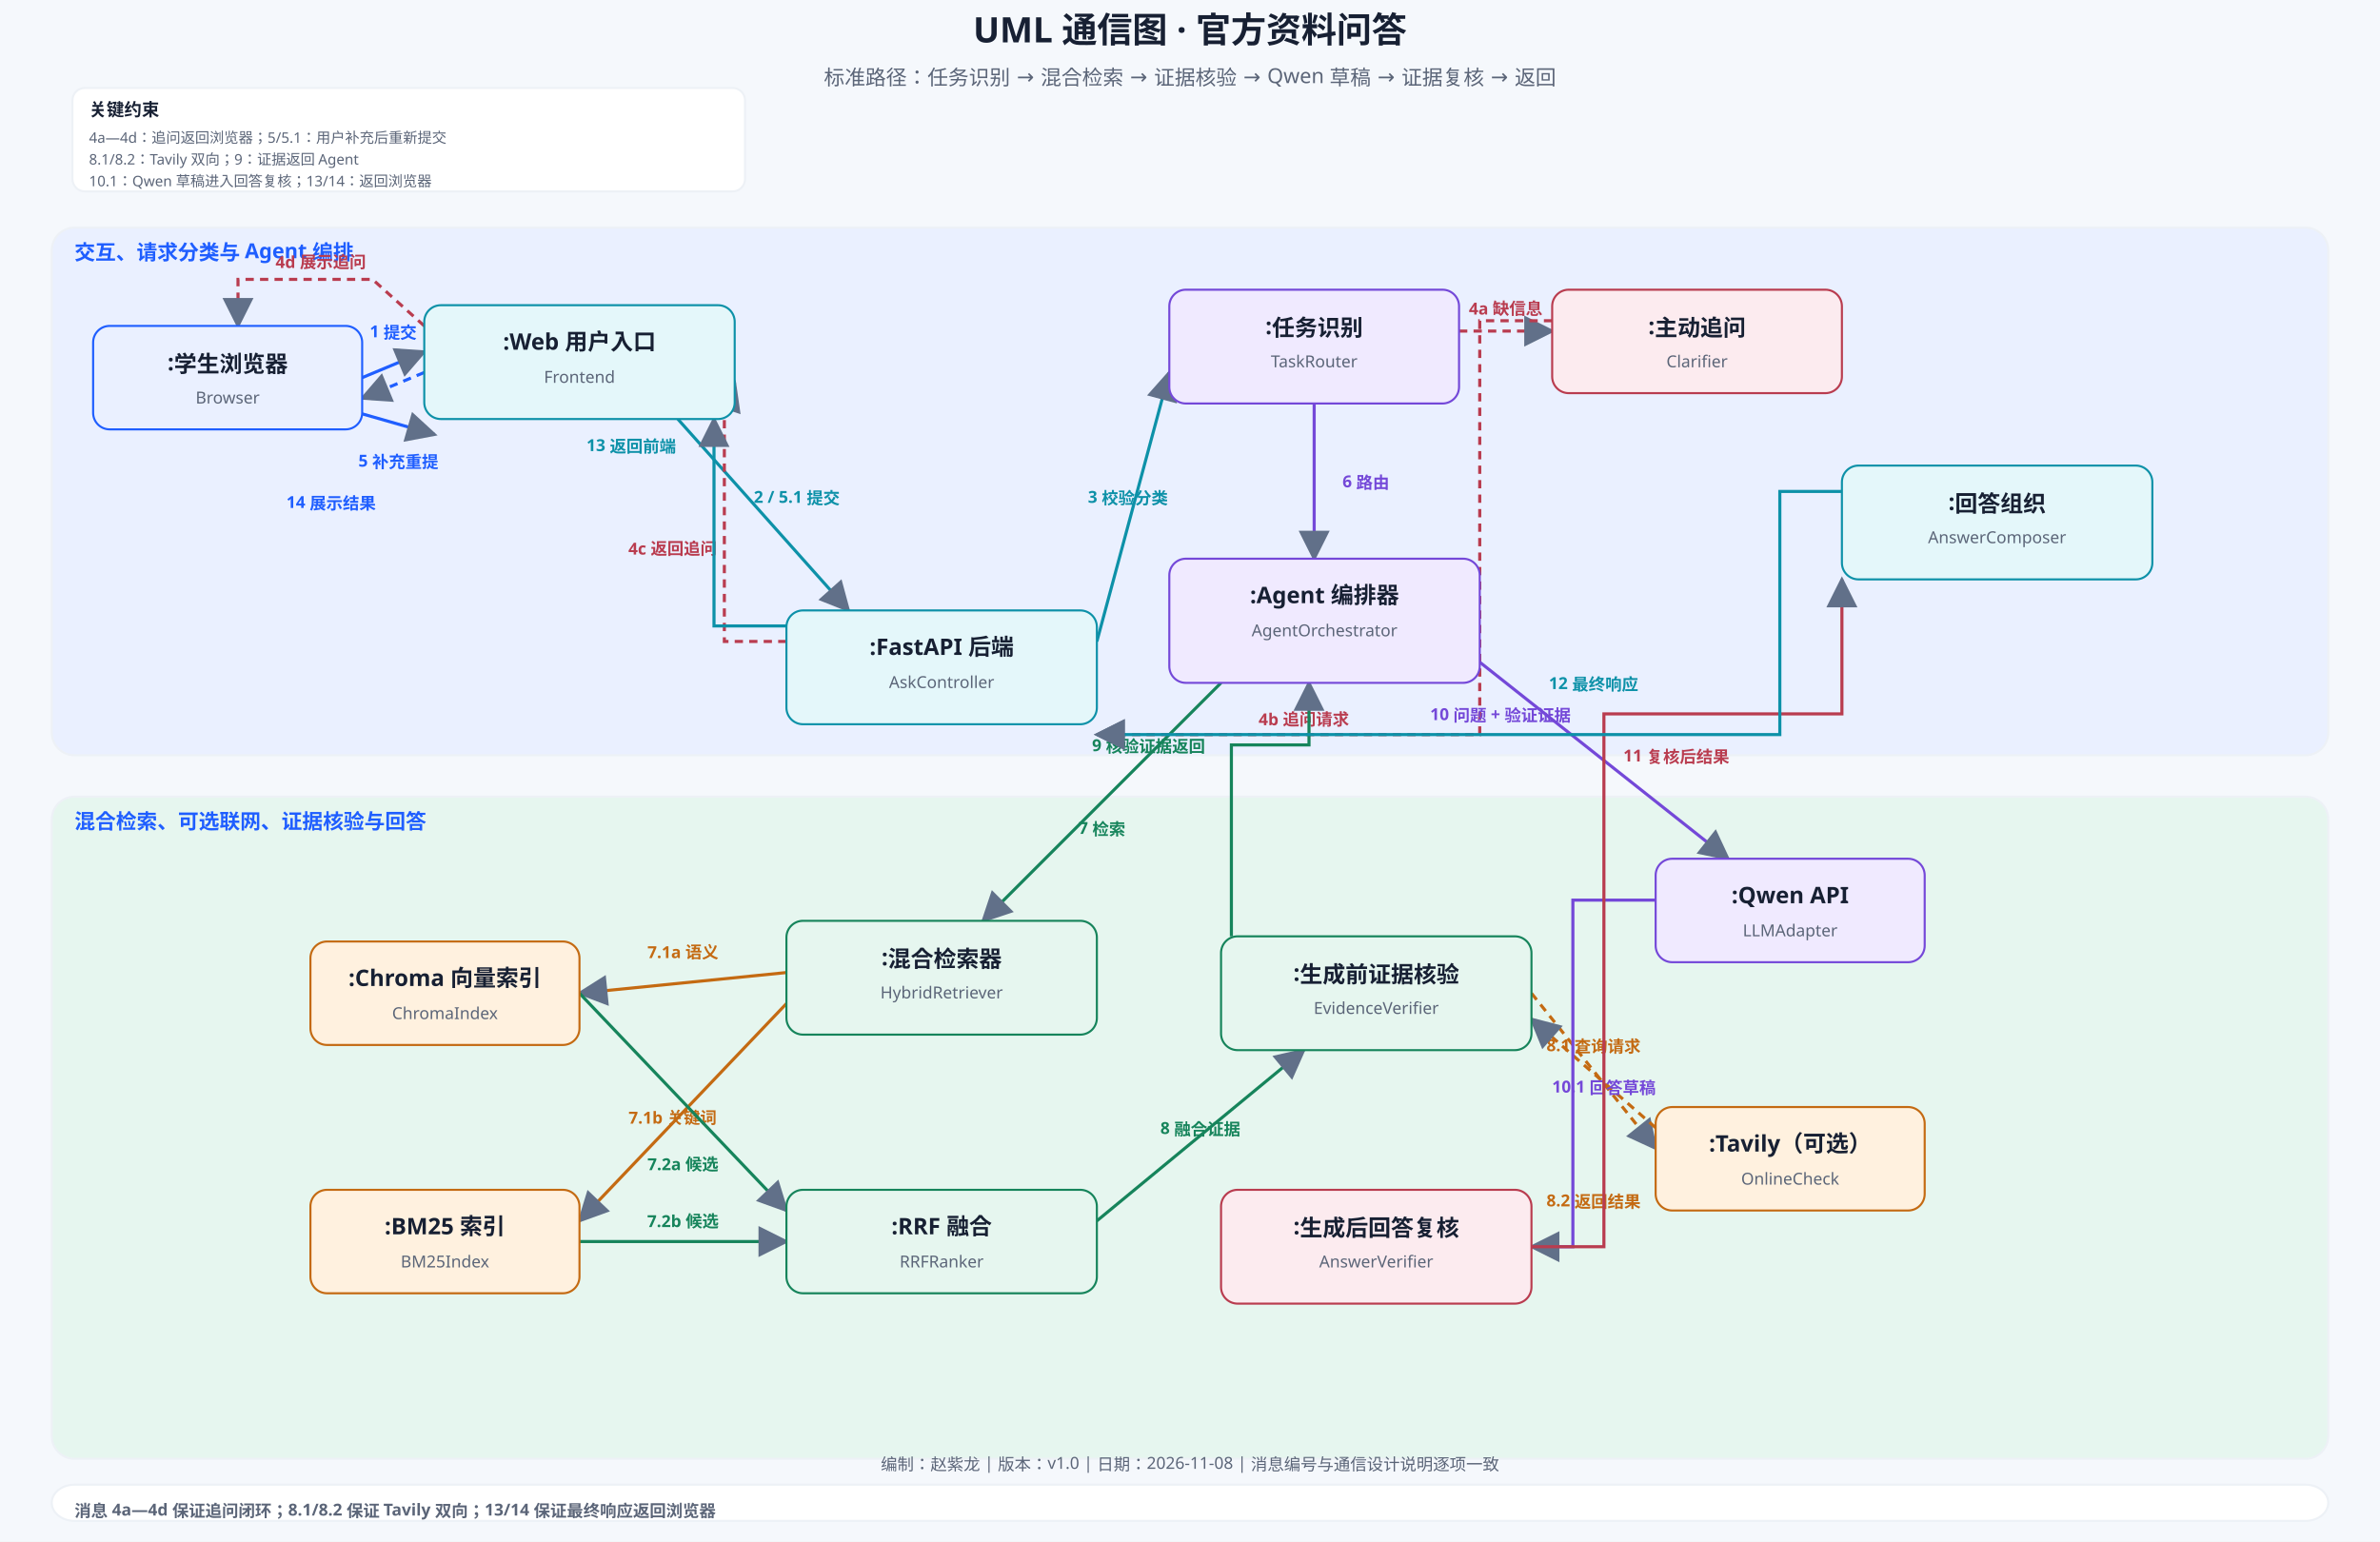
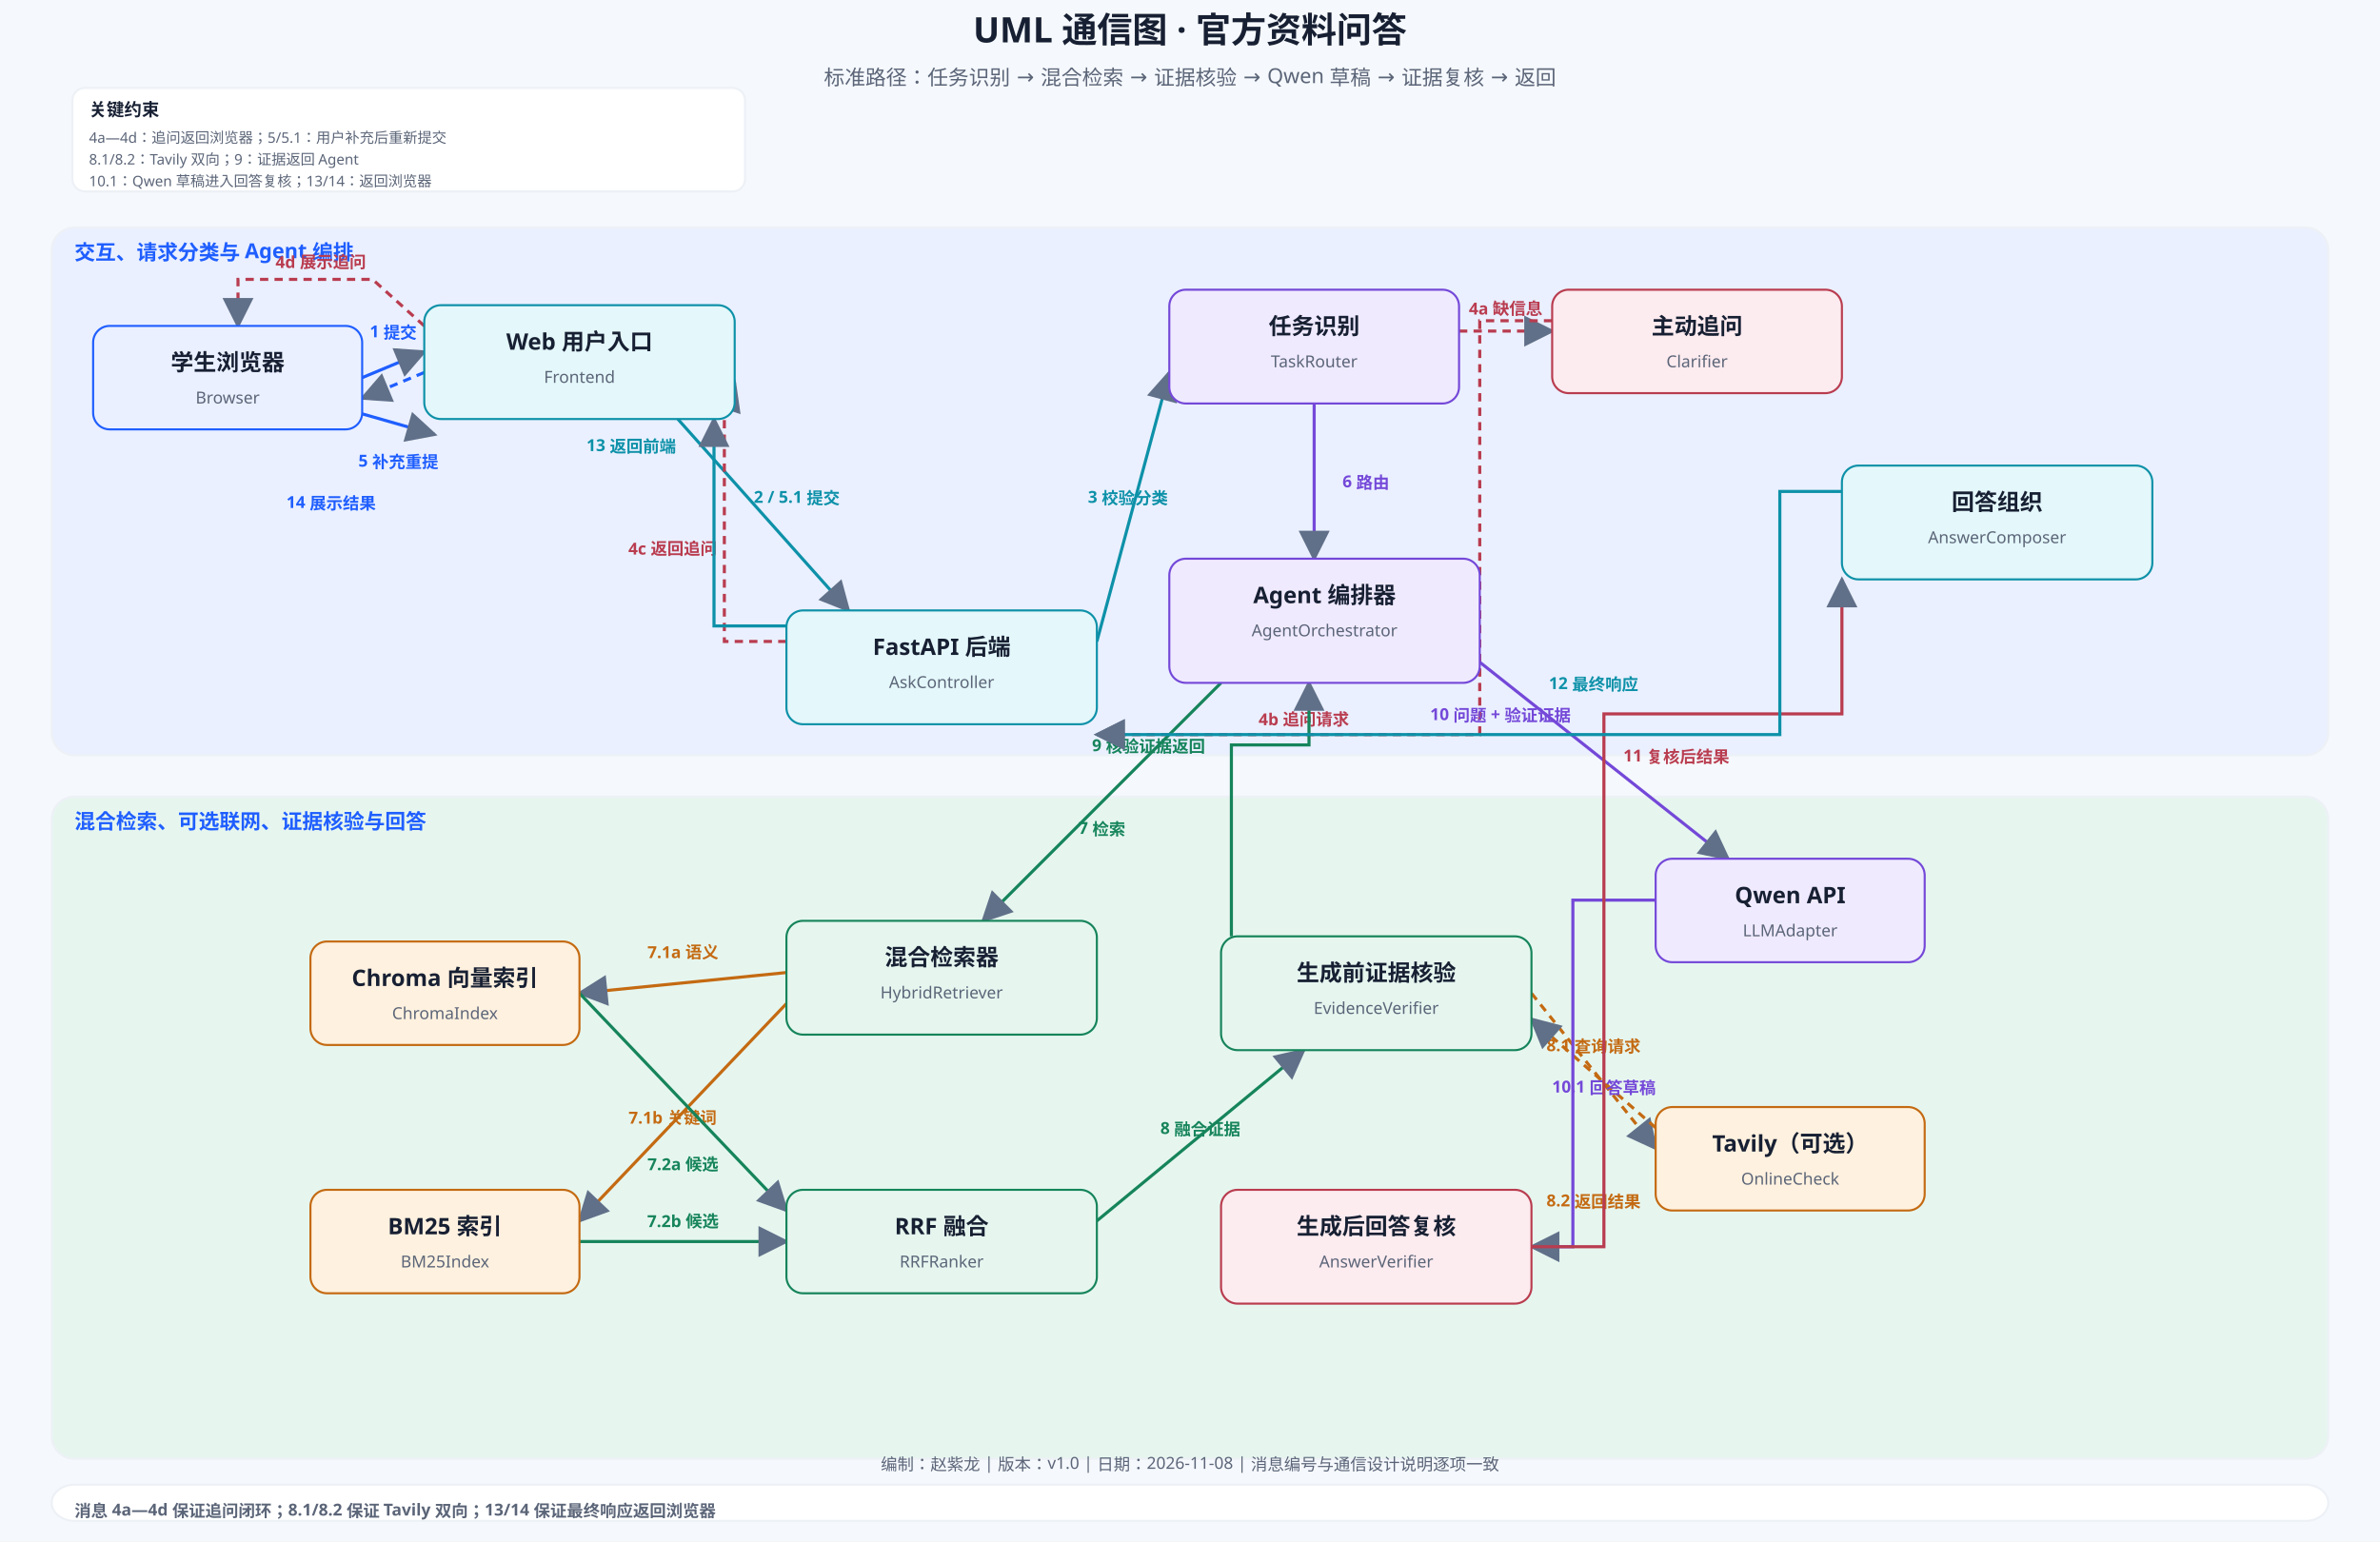
<svg xmlns="http://www.w3.org/2000/svg" width="2300" height="1490" viewBox="0 0 2300 1490">
  <style>text{font-family:'Microsoft YaHei',sans-serif}</style>
  <defs>
    <marker id="arrow" markerWidth="10" markerHeight="10" refX="9" refY="5" orient="auto-start-reverse">
      <path d="M0 0 L10 5 L0 10 z" fill="#617089" />
    </marker>
  </defs>
  <rect width="2300" height="1490" fill="#F5F8FC" />
  <rect x="50" y="220" width="2200" height="510" rx="22" fill="#EAF0FF" stroke="#EDF1F6" stroke-width="2" />
  <text x="72" y="251" font-size="20" font-weight="700" fill="#1F5EFF">交互、请求分类与 Agent 编排</text>
  <rect x="50" y="770" width="2200" height="640" rx="22" fill="#E6F6EF" stroke="#EDF1F6" stroke-width="2" />
  <text x="72" y="801" font-size="20" font-weight="700" fill="#1F5EFF">混合检索、可选联网、证据核验与回答</text>
  <rect x="50" y="1435" width="2200" height="35" rx="22" fill="#FFFFFF" stroke="#EDF1F6" stroke-width="2" />
  <text x="72" y="1466" font-size="16" font-weight="700" fill="#5B6578">消息 4a—4d 保证追问闭环；8.1/8.2 保证 Tavily 双向；13/14 保证最终响应返回浏览器</text>
  <polyline points="350,365 410,340" fill="none" stroke="#1F5EFF" stroke-width="3" marker-end="url(#arrow)" />
  <text x="380" y="326" text-anchor="middle" font-size="16" font-weight="700" fill="#1F5EFF">1 提交</text>
  <polyline points="655,405 820,590" fill="none" stroke="#0D91A8" stroke-width="3" marker-end="url(#arrow)" />
  <text x="770" y="486" text-anchor="middle" font-size="16" font-weight="700" fill="#0D91A8">2 / 5.1 提交</text>
  <polyline points="1060,620 1130,360" fill="none" stroke="#0D91A8" stroke-width="3" marker-end="url(#arrow)" />
  <text x="1090" y="486" text-anchor="middle" font-size="16" font-weight="700" fill="#0D91A8">3 校验分类</text>
  <polyline points="1410,320 1500,320" fill="none" stroke="#B93C4F" stroke-width="3" stroke-dasharray="8 6" marker-end="url(#arrow)" />
  <text x="1455" y="304" text-anchor="middle" font-size="16" font-weight="700" fill="#B93C4F">4a 缺信息</text>
  <polyline points="1500,310 1430,310 1430,710 1060,710" fill="none" stroke="#B93C4F" stroke-width="3" stroke-dasharray="8 6" marker-end="url(#arrow)" />
  <text x="1260" y="701" text-anchor="middle" font-size="16" font-weight="700" fill="#B93C4F">4b 追问请求</text>
  <polyline points="760,620 700,620 700,400 710,370" fill="none" stroke="#B93C4F" stroke-width="3" stroke-dasharray="8 6" marker-end="url(#arrow)" />
  <text x="650" y="536" text-anchor="middle" font-size="16" font-weight="700" fill="#B93C4F">4c 返回追问</text>
  <polyline points="410,315 360,270 230,270 230,315" fill="none" stroke="#B93C4F" stroke-width="3" stroke-dasharray="8 6" marker-end="url(#arrow)" />
  <text x="310" y="259" text-anchor="middle" font-size="16" font-weight="700" fill="#B93C4F">4d 展示追问</text>
  <polyline points="350,400 420,420" fill="none" stroke="#1F5EFF" stroke-width="3" marker-end="url(#arrow)" />
  <text x="385" y="451" text-anchor="middle" font-size="16" font-weight="700" fill="#1F5EFF">5 补充重提</text>
  <polyline points="1270,390 1270,540" fill="none" stroke="#7448D8" stroke-width="3" marker-end="url(#arrow)" />
  <text x="1320" y="471" text-anchor="middle" font-size="16" font-weight="700" fill="#7448D8">6 路由</text>
  <polyline points="1180,660 950,890" fill="none" stroke="#16845B" stroke-width="3" marker-end="url(#arrow)" />
  <text x="1065" y="806" text-anchor="middle" font-size="16" font-weight="700" fill="#16845B">7 检索</text>
  <polyline points="760,940 560,960" fill="none" stroke="#C46A12" stroke-width="3" marker-end="url(#arrow)" />
  <text x="660" y="926" text-anchor="middle" font-size="16" font-weight="700" fill="#C46A12">7.1a 语义</text>
  <polyline points="760,970 560,1180" fill="none" stroke="#C46A12" stroke-width="3" marker-end="url(#arrow)" />
  <text x="650" y="1086" text-anchor="middle" font-size="16" font-weight="700" fill="#C46A12">7.1b 关键词</text>
  <polyline points="560,960 760,1170" fill="none" stroke="#16845B" stroke-width="3" marker-end="url(#arrow)" />
  <text x="660" y="1131" text-anchor="middle" font-size="16" font-weight="700" fill="#16845B">7.2a 候选</text>
  <polyline points="560,1200 760,1200" fill="none" stroke="#16845B" stroke-width="3" marker-end="url(#arrow)" />
  <text x="660" y="1186" text-anchor="middle" font-size="16" font-weight="700" fill="#16845B">7.2b 候选</text>
  <polyline points="1060,1180 1260,1015" fill="none" stroke="#16845B" stroke-width="3" marker-end="url(#arrow)" />
  <text x="1160" y="1096" text-anchor="middle" font-size="16" font-weight="700" fill="#16845B">8 融合证据</text>
  <polyline points="1480,960 1600,1110" fill="none" stroke="#C46A12" stroke-width="3" stroke-dasharray="8 6" marker-end="url(#arrow)" />
  <text x="1540" y="1016" text-anchor="middle" font-size="16" font-weight="700" fill="#C46A12">8.1 查询请求</text>
  <polyline points="1600,1090 1480,985" fill="none" stroke="#C46A12" stroke-width="3" stroke-dasharray="8 6" marker-end="url(#arrow)" />
  <text x="1540" y="1166" text-anchor="middle" font-size="16" font-weight="700" fill="#C46A12">8.2 返回结果</text>
  <polyline points="1190,905 1190,720 1265,720 1265,660" fill="none" stroke="#16845B" stroke-width="3" marker-end="url(#arrow)" />
  <text x="1110" y="726" text-anchor="middle" font-size="16" font-weight="700" fill="#16845B">9 核验证据返回</text>
  <polyline points="1430,640 1670,830" fill="none" stroke="#7448D8" stroke-width="3" marker-end="url(#arrow)" />
  <text x="1450" y="696" text-anchor="middle" font-size="16" font-weight="700" fill="#7448D8">10 问题 + 验证证据</text>
  <polyline points="1600,870 1520,870 1520,1205 1480,1205" fill="none" stroke="#7448D8" stroke-width="3" marker-end="url(#arrow)" />
  <text x="1550" y="1056" text-anchor="middle" font-size="16" font-weight="700" fill="#7448D8">10.1 回答草稿</text>
  <polyline points="1480,1205 1550,1205 1550,690 1780,690 1780,560" fill="none" stroke="#B93C4F" stroke-width="3" marker-end="url(#arrow)" />
  <text x="1620" y="736" text-anchor="middle" font-size="16" font-weight="700" fill="#B93C4F">11 复核后结果</text>
  <polyline points="1780,475 1720,475 1720,710 1060,710" fill="none" stroke="#0D91A8" stroke-width="3" marker-end="url(#arrow)" />
  <text x="1540" y="666" text-anchor="middle" font-size="16" font-weight="700" fill="#0D91A8">12 最终响应</text>
  <polyline points="760,605 690,605 690,405" fill="none" stroke="#0D91A8" stroke-width="3" marker-end="url(#arrow)" />
  <text x="610" y="436" text-anchor="middle" font-size="16" font-weight="700" fill="#0D91A8">13 返回前端</text>
  <polyline points="410,360 350,385" fill="none" stroke="#1F5EFF" stroke-width="3" stroke-dasharray="8 6" marker-end="url(#arrow)" />
  <text x="320" y="491" text-anchor="middle" font-size="16" font-weight="700" fill="#1F5EFF">14 展示结果</text>
  <rect x="90" y="315" width="260" height="100" rx="16" fill="#EAF0FF" stroke="#1F5EFF" stroke-width="2" />
-   <text x="220.0" y="358" text-anchor="middle" font-size="22" font-weight="700" fill="#172033">:学生浏览器</text>
+   <text x="220.0" y="358" text-anchor="middle" font-size="22" font-weight="700" fill="#172033">学生浏览器</text>
  <text x="220.0" y="390" text-anchor="middle" font-size="16" fill="#5B6578">Browser</text>
  <rect x="410" y="295" width="300" height="110" rx="16" fill="#E4F7FA" stroke="#0D91A8" stroke-width="2" />
-   <text x="560.0" y="338" text-anchor="middle" font-size="22" font-weight="700" fill="#172033">:Web 用户入口</text>
+   <text x="560.0" y="338" text-anchor="middle" font-size="22" font-weight="700" fill="#172033">Web 用户入口</text>
  <text x="560.0" y="370" text-anchor="middle" font-size="16" fill="#5B6578">Frontend</text>
  <rect x="760" y="590" width="300" height="110" rx="16" fill="#E4F7FA" stroke="#0D91A8" stroke-width="2" />
-   <text x="910.0" y="633" text-anchor="middle" font-size="22" font-weight="700" fill="#172033">:FastAPI 后端</text>
+   <text x="910.0" y="633" text-anchor="middle" font-size="22" font-weight="700" fill="#172033">FastAPI 后端</text>
  <text x="910.0" y="665" text-anchor="middle" font-size="16" fill="#5B6578">AskController</text>
  <rect x="1130" y="280" width="280" height="110" rx="16" fill="#F0EAFF" stroke="#7448D8" stroke-width="2" />
-   <text x="1270.0" y="323" text-anchor="middle" font-size="22" font-weight="700" fill="#172033">:任务识别</text>
+   <text x="1270.0" y="323" text-anchor="middle" font-size="22" font-weight="700" fill="#172033">任务识别</text>
  <text x="1270.0" y="355" text-anchor="middle" font-size="16" fill="#5B6578">TaskRouter</text>
  <rect x="1500" y="280" width="280" height="100" rx="16" fill="#FCEBEF" stroke="#B93C4F" stroke-width="2" />
-   <text x="1640.0" y="323" text-anchor="middle" font-size="22" font-weight="700" fill="#172033">:主动追问</text>
+   <text x="1640.0" y="323" text-anchor="middle" font-size="22" font-weight="700" fill="#172033">主动追问</text>
  <text x="1640.0" y="355" text-anchor="middle" font-size="16" fill="#5B6578">Clarifier</text>
  <rect x="1130" y="540" width="300" height="120" rx="16" fill="#F0EAFF" stroke="#7448D8" stroke-width="2" />
-   <text x="1280.0" y="583" text-anchor="middle" font-size="22" font-weight="700" fill="#172033">:Agent 编排器</text>
+   <text x="1280.0" y="583" text-anchor="middle" font-size="22" font-weight="700" fill="#172033">Agent 编排器</text>
  <text x="1280.0" y="615" text-anchor="middle" font-size="16" fill="#5B6578">AgentOrchestrator</text>
  <rect x="1780" y="450" width="300" height="110" rx="16" fill="#E4F7FA" stroke="#0D91A8" stroke-width="2" />
-   <text x="1930.0" y="493" text-anchor="middle" font-size="22" font-weight="700" fill="#172033">:回答组织</text>
+   <text x="1930.0" y="493" text-anchor="middle" font-size="22" font-weight="700" fill="#172033">回答组织</text>
  <text x="1930.0" y="525" text-anchor="middle" font-size="16" fill="#5B6578">AnswerComposer</text>
  <rect x="760" y="890" width="300" height="110" rx="16" fill="#E6F6EF" stroke="#16845B" stroke-width="2" />
-   <text x="910.0" y="933" text-anchor="middle" font-size="22" font-weight="700" fill="#172033">:混合检索器</text>
+   <text x="910.0" y="933" text-anchor="middle" font-size="22" font-weight="700" fill="#172033">混合检索器</text>
  <text x="910.0" y="965" text-anchor="middle" font-size="16" fill="#5B6578">HybridRetriever</text>
  <rect x="300" y="910" width="260" height="100" rx="16" fill="#FFF1DF" stroke="#C46A12" stroke-width="2" />
-   <text x="430.0" y="953" text-anchor="middle" font-size="22" font-weight="700" fill="#172033">:Chroma 向量索引</text>
+   <text x="430.0" y="953" text-anchor="middle" font-size="22" font-weight="700" fill="#172033">Chroma 向量索引</text>
  <text x="430.0" y="985" text-anchor="middle" font-size="16" fill="#5B6578">ChromaIndex</text>
  <rect x="300" y="1150" width="260" height="100" rx="16" fill="#FFF1DF" stroke="#C46A12" stroke-width="2" />
-   <text x="430.0" y="1193" text-anchor="middle" font-size="22" font-weight="700" fill="#172033">:BM25 索引</text>
+   <text x="430.0" y="1193" text-anchor="middle" font-size="22" font-weight="700" fill="#172033">BM25 索引</text>
  <text x="430.0" y="1225" text-anchor="middle" font-size="16" fill="#5B6578">BM25Index</text>
  <rect x="760" y="1150" width="300" height="100" rx="16" fill="#E6F6EF" stroke="#16845B" stroke-width="2" />
-   <text x="910.0" y="1193" text-anchor="middle" font-size="22" font-weight="700" fill="#172033">:RRF 融合</text>
+   <text x="910.0" y="1193" text-anchor="middle" font-size="22" font-weight="700" fill="#172033">RRF 融合</text>
  <text x="910.0" y="1225" text-anchor="middle" font-size="16" fill="#5B6578">RRFRanker</text>
  <rect x="1180" y="905" width="300" height="110" rx="16" fill="#E6F6EF" stroke="#16845B" stroke-width="2" />
-   <text x="1330.0" y="948" text-anchor="middle" font-size="22" font-weight="700" fill="#172033">:生成前证据核验</text>
+   <text x="1330.0" y="948" text-anchor="middle" font-size="22" font-weight="700" fill="#172033">生成前证据核验</text>
  <text x="1330.0" y="980" text-anchor="middle" font-size="16" fill="#5B6578">EvidenceVerifier</text>
  <rect x="1600" y="1070" width="260" height="100" rx="16" fill="#FFF1DF" stroke="#C46A12" stroke-width="2" />
-   <text x="1730.0" y="1113" text-anchor="middle" font-size="22" font-weight="700" fill="#172033">:Tavily（可选）</text>
+   <text x="1730.0" y="1113" text-anchor="middle" font-size="22" font-weight="700" fill="#172033">Tavily（可选）</text>
  <text x="1730.0" y="1145" text-anchor="middle" font-size="16" fill="#5B6578">OnlineCheck</text>
  <rect x="1600" y="830" width="260" height="100" rx="16" fill="#F0EAFF" stroke="#7448D8" stroke-width="2" />
-   <text x="1730.0" y="873" text-anchor="middle" font-size="22" font-weight="700" fill="#172033">:Qwen API</text>
+   <text x="1730.0" y="873" text-anchor="middle" font-size="22" font-weight="700" fill="#172033">Qwen API</text>
  <text x="1730.0" y="905" text-anchor="middle" font-size="16" fill="#5B6578">LLMAdapter</text>
  <rect x="1180" y="1150" width="300" height="110" rx="16" fill="#FCEBEF" stroke="#B93C4F" stroke-width="2" />
-   <text x="1330.0" y="1193" text-anchor="middle" font-size="22" font-weight="700" fill="#172033">:生成后回答复核</text>
+   <text x="1330.0" y="1193" text-anchor="middle" font-size="22" font-weight="700" fill="#172033">生成后回答复核</text>
  <text x="1330.0" y="1225" text-anchor="middle" font-size="16" fill="#5B6578">AnswerVerifier</text>
  <text x="1150" y="41" text-anchor="middle" font-size="34" font-weight="700" fill="#172033">UML 通信图 · 官方资料问答</text>
  <text x="1150" y="82" text-anchor="middle" font-size="20" font-weight="400" fill="#5B6578">标准路径：任务识别 → 混合检索 → 证据核验 → Qwen 草稿 → 证据复核 → 返回</text>
  <text x="1150" y="1421" text-anchor="middle" font-size="16" font-weight="400" fill="#5B6578">编制：赵紫龙  |  版本：v1.0  |  日期：2026-11-08  |  消息编号与通信设计说明逐项一致</text>
  <rect x="70" y="85" width="650" height="100" rx="12" fill="#FFFFFF" stroke="#EDF1F6" stroke-width="2" />
  <text x="86" y="112" font-size="17" font-weight="700" fill="#172033">关键约束</text>
  <text x="86" y="138" font-size="14" fill="#5B6578">4a—4d：追问返回浏览器；5/5.1：用户补充后重新提交</text>
  <text x="86" y="159" font-size="14" fill="#5B6578">8.1/8.2：Tavily 双向；9：证据返回 Agent</text>
  <text x="86" y="180" font-size="14" fill="#5B6578">10.1：Qwen 草稿进入回答复核；13/14：返回浏览器</text>
</svg>
